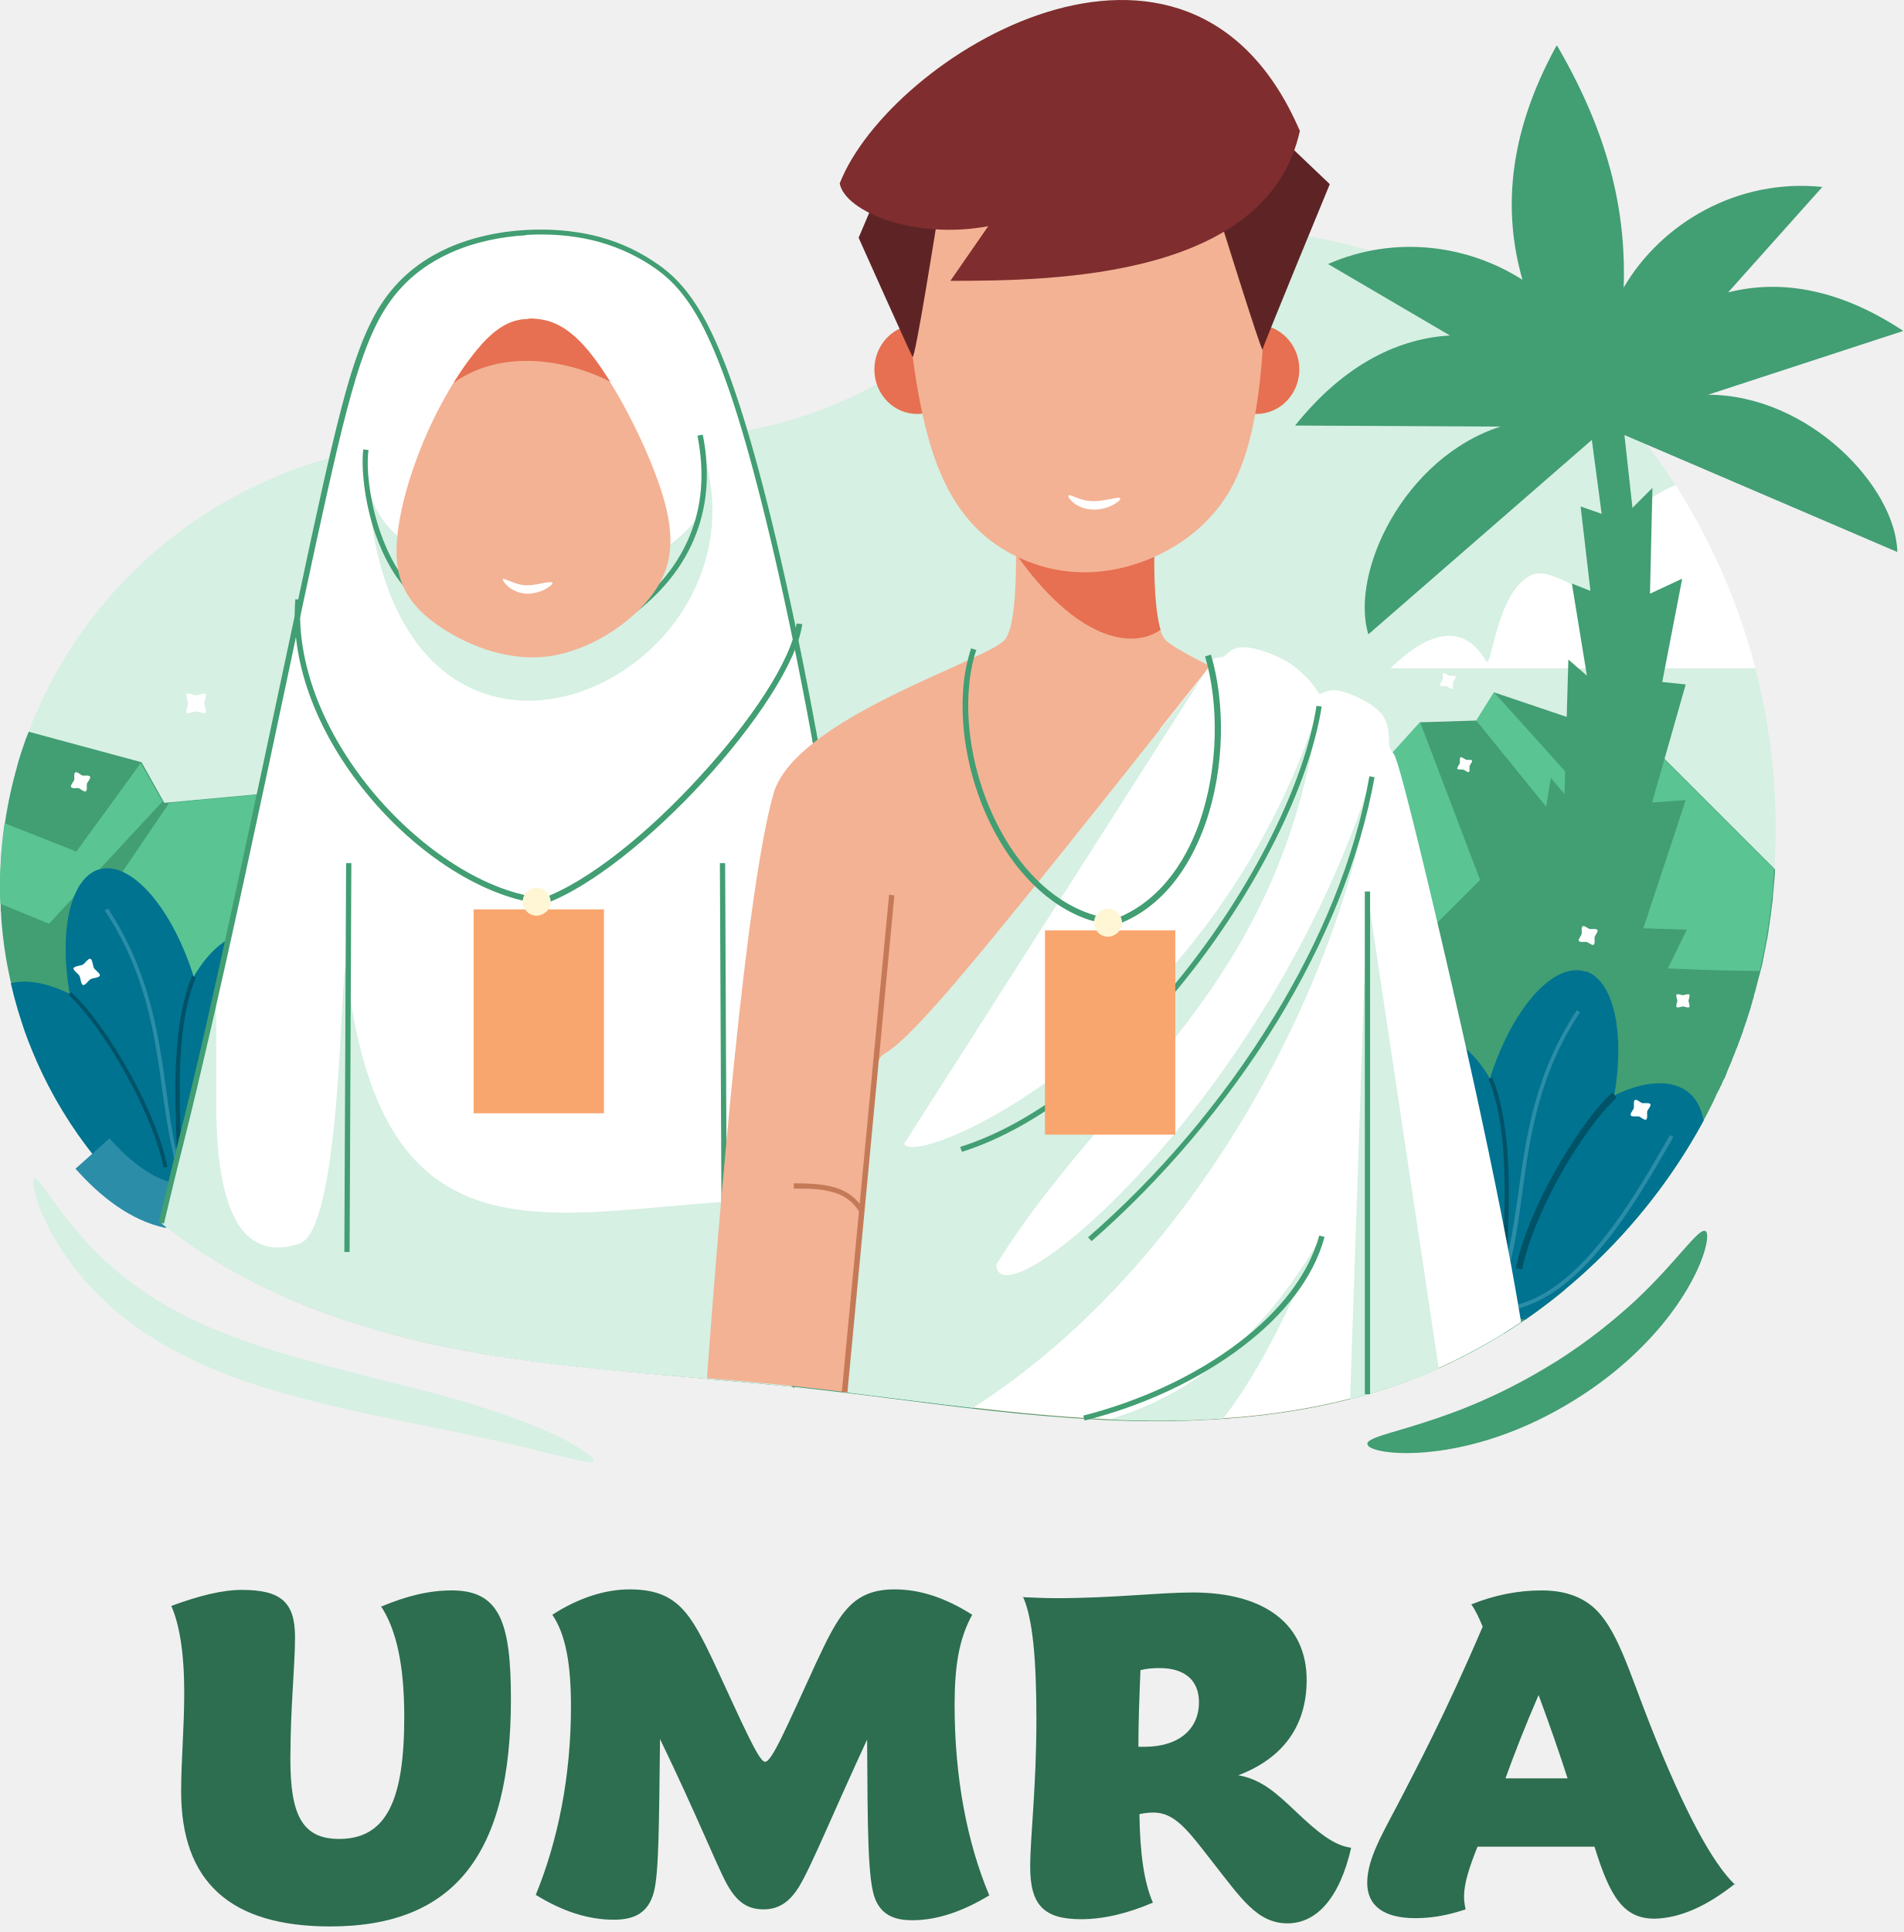
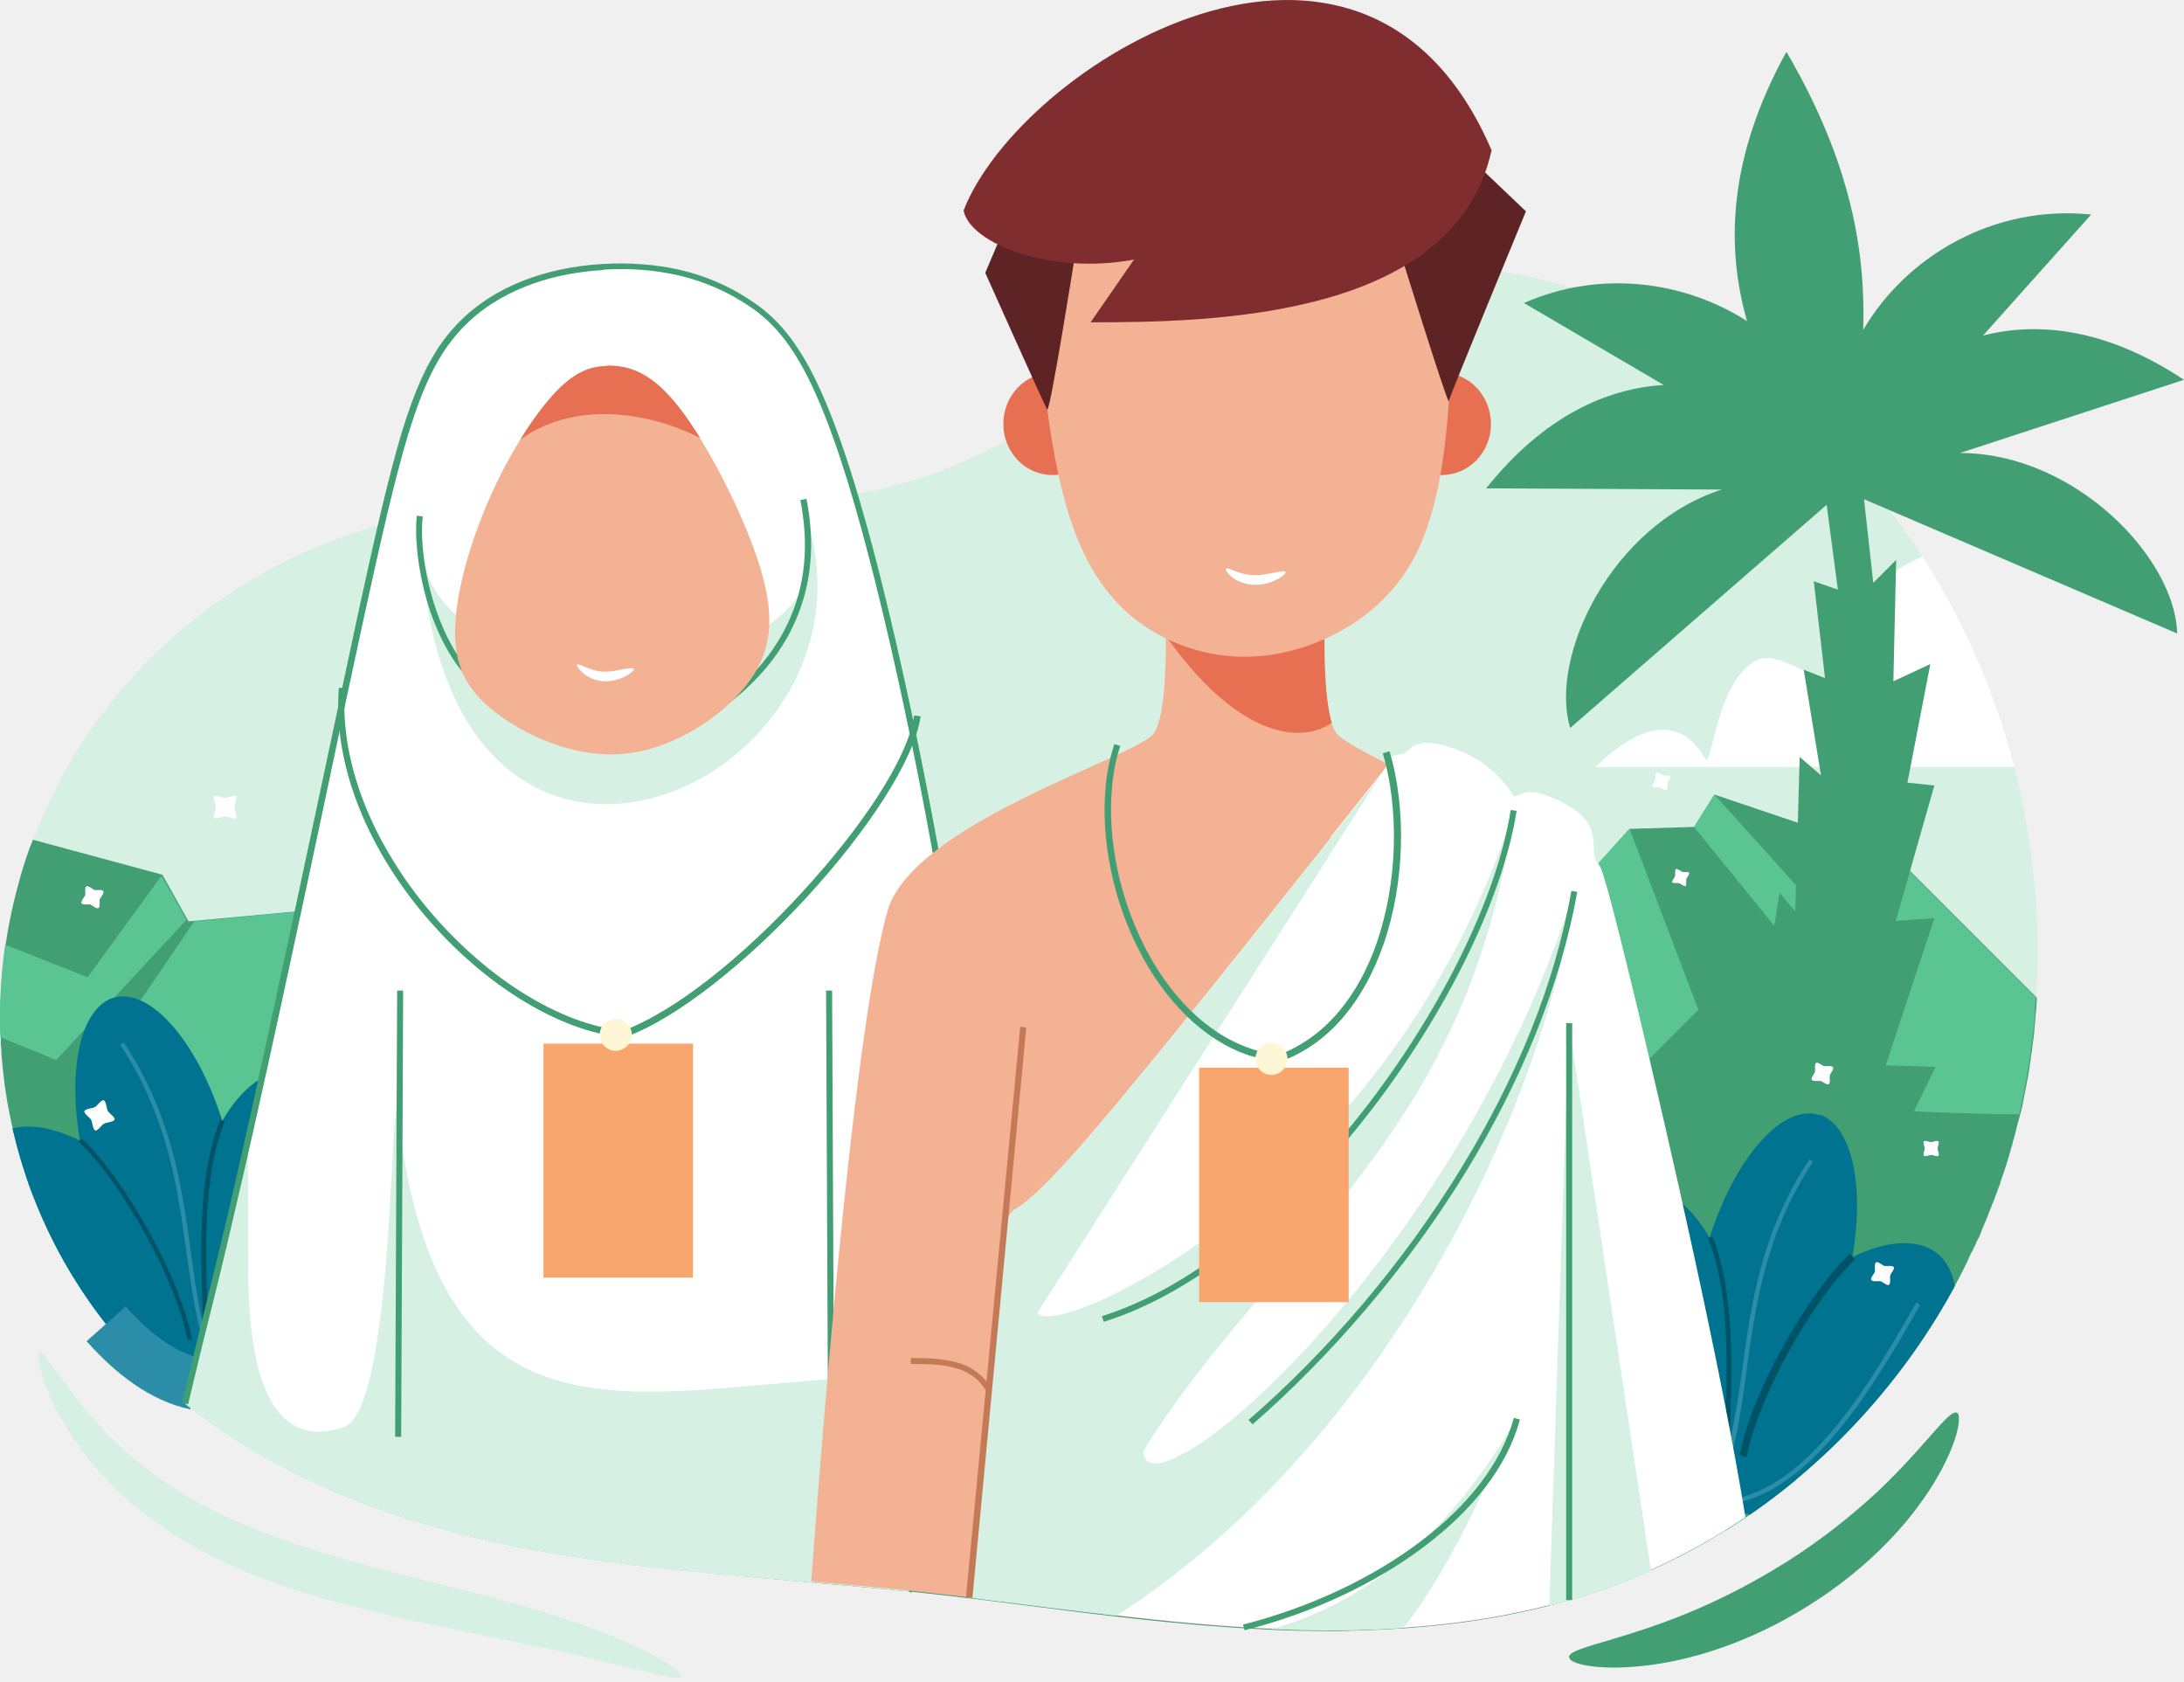
- <svg xmlns="http://www.w3.org/2000/svg" width="200" height="203" viewBox="0 0 200 203" fill="none">
+ <svg xmlns="http://www.w3.org/2000/svg" width="200" height="154" viewBox="0 0 200 154" fill="none">
  <path d="M121.663 25.128C114.779 26.748 108.558 30.429 102.558 34.184C96.557 37.939 90.52 41.841 83.747 43.939C76.495 46.221 68.764 46.332 61.181 46.221C53.597 46.111 45.904 45.78 38.467 47.215C30.406 48.761 22.785 52.406 16.527 57.744C10.269 63.045 5.447 70.039 2.686 77.77C-0.075 85.5 -0.701 93.967 0.882 102.029C2.465 110.091 6.293 117.674 11.852 123.711C20.503 133.135 32.872 138.4 45.388 141.16C57.904 143.885 70.752 144.363 83.489 145.688C94.275 146.83 104.987 148.597 115.773 149.149C126.596 149.701 137.64 148.928 147.8 145.173C161.789 140.019 173.421 129.123 180.048 115.797C186.637 102.434 188.22 86.752 184.944 72.248C182.477 61.351 177.287 51.044 169.777 42.798C162.267 34.552 152.365 28.404 141.542 25.68C135.063 24.061 128.179 23.619 121.663 25.165V25.128Z" fill="#D6F0E3" />
  <path d="M176.072 50.97C171.875 52.627 168.636 56.566 168.636 61.793C168.636 64.37 163.335 59.327 160.979 60.394C157.187 62.124 156.782 70.444 156.157 69.45C155.42 68.272 152.77 63.744 146.107 70.223H184.465C182.698 63.413 179.864 56.897 176.072 50.97Z" fill="white" />
  <path d="M157.003 72.763L155.163 75.708L149.236 75.892L144.156 81.525L65.304 100.115L49.769 95.513L45.167 97.869L37.4 96.029L27.24 83.439L17.264 84.359L14.871 80.089L3.017 76.886C2.944 77.07 2.87 77.254 2.796 77.438C2.76 77.512 2.723 77.622 2.686 77.696V77.733C2.318 78.764 1.986 79.757 1.729 80.788C1.692 80.936 1.655 81.046 1.618 81.193C1.545 81.414 1.508 81.672 1.434 81.893C0.44 85.832 -0.038 89.881 0.035 93.967C0.035 94.225 0.035 94.482 0.072 94.74C0.072 94.887 0.072 94.998 0.072 95.145C0.072 95.255 0.072 95.403 0.072 95.513C0.072 95.624 0.072 95.771 0.109 95.881C0.109 96.139 0.146 96.397 0.146 96.654C0.293 98.458 0.514 100.225 0.882 101.992C1.25 103.87 1.766 105.747 2.355 107.551C2.391 107.661 2.428 107.809 2.465 107.919C2.502 108.029 2.539 108.177 2.575 108.287C2.612 108.397 2.649 108.545 2.723 108.655C2.796 108.913 2.907 109.134 2.98 109.391C3.091 109.649 3.164 109.87 3.275 110.091C3.312 110.201 3.385 110.312 3.422 110.459C5.41 115.318 8.281 119.809 11.815 123.711C16.417 128.718 22.049 132.546 28.16 135.455C28.602 135.639 29.007 135.859 29.448 136.044C29.706 136.154 29.964 136.264 30.258 136.412C35.118 138.51 40.234 140.056 45.351 141.197C54.481 143.185 63.794 143.958 73.071 144.768L73.476 144.805L74.249 144.879L74.654 144.915L75.39 144.989C78.078 145.21 80.728 145.467 83.415 145.725C86.802 146.093 90.189 146.498 93.576 146.94C100.754 147.86 107.932 148.781 115.184 149.149C115.368 149.149 115.553 149.186 115.737 149.186C117.761 149.296 119.786 149.333 121.847 149.333C122.031 149.333 122.179 149.333 122.363 149.333C122.878 149.333 123.357 149.333 123.872 149.296H123.909C124.572 149.296 125.234 149.259 125.897 149.222H125.97C133.406 148.928 140.806 147.75 147.763 145.173C155.604 142.265 162.746 137.553 168.673 131.626C173.274 126.988 177.14 121.65 180.011 115.797C180.085 115.613 180.195 115.429 180.269 115.245L180.305 115.134C180.379 114.95 180.489 114.766 180.563 114.619L180.637 114.508C180.71 114.324 180.784 114.14 180.894 113.993L180.931 113.883C181.005 113.698 181.078 113.514 181.189 113.33L181.226 113.294C181.299 113.109 181.373 112.925 181.447 112.741C181.447 112.705 181.483 112.668 181.483 112.631C181.557 112.447 181.631 112.263 181.704 112.079L181.778 111.931C181.852 111.747 181.925 111.563 181.999 111.416C181.999 111.379 182.036 111.342 182.036 111.269C182.109 111.085 182.183 110.938 182.256 110.753L182.293 110.643C182.367 110.496 182.404 110.312 182.477 110.164C182.514 110.128 182.514 110.054 182.551 110.017C182.625 109.833 182.661 109.686 182.735 109.502C182.772 109.428 182.772 109.391 182.809 109.318C182.882 109.134 182.919 108.986 182.993 108.802C183.029 108.729 183.029 108.692 183.066 108.618C183.14 108.471 183.177 108.287 183.214 108.14C183.25 108.066 183.25 108.029 183.287 107.956C183.324 107.809 183.398 107.661 183.434 107.514C183.471 107.44 183.471 107.404 183.508 107.33C183.545 107.183 183.618 106.999 183.655 106.851C183.692 106.778 183.692 106.704 183.729 106.631C183.766 106.483 183.839 106.299 183.876 106.152C183.913 106.078 183.913 106.005 183.95 105.931C183.987 105.784 184.023 105.673 184.06 105.526C184.097 105.416 184.134 105.342 184.134 105.232C184.171 105.121 184.207 105.011 184.244 104.9C184.281 104.79 184.318 104.679 184.318 104.569C184.355 104.459 184.392 104.311 184.428 104.201C184.465 104.127 184.465 104.017 184.502 103.943C184.539 103.796 184.576 103.649 184.612 103.501C184.649 103.391 184.649 103.317 184.686 103.207C184.723 103.097 184.723 102.986 184.76 102.912C184.796 102.765 184.833 102.655 184.87 102.508C184.907 102.434 184.907 102.323 184.944 102.25C184.981 102.103 185.017 101.955 185.054 101.808C185.091 101.734 185.091 101.624 185.128 101.55C185.165 101.44 185.165 101.33 185.201 101.219C185.238 101.072 185.275 100.961 185.275 100.814C185.312 100.704 185.312 100.593 185.349 100.483C185.349 100.409 185.385 100.336 185.385 100.262C185.422 100.078 185.459 99.894 185.496 99.71C185.496 99.636 185.533 99.599 185.533 99.526C185.57 99.342 185.606 99.121 185.643 98.937C185.643 98.9 185.643 98.826 185.68 98.79C185.754 98.421 185.79 98.053 185.864 97.685V97.575C185.901 97.354 185.938 97.133 185.974 96.912V96.802C186.011 96.581 186.048 96.36 186.085 96.139V96.065C186.122 95.697 186.195 95.292 186.232 94.924C186.269 94.666 186.306 94.409 186.306 94.188V94.114C186.343 93.893 186.343 93.636 186.379 93.415V93.341C186.453 92.679 186.49 92.053 186.527 91.39V91.353L173.495 78.322L157.04 72.763H157.003Z" fill="#429E73" />
  <path d="M27.203 83.476L17.779 84.359L7.398 99.673L9.091 102.139L26.614 102.912L34.566 92.568L27.203 83.476ZM186.453 91.39V91.353L173.422 78.322L172.501 101.624C172.501 101.624 179.275 101.992 184.907 102.029C185.57 99.194 186.011 96.286 186.306 93.378V93.341C186.306 93.157 186.343 92.936 186.343 92.752V92.605C186.343 92.421 186.379 92.237 186.379 92.053V91.869C186.379 91.685 186.416 91.537 186.416 91.353L186.453 91.39ZM14.797 80.162L8.024 89.476L0.477 86.494C0.072 89.292 -0.075 92.126 0.035 94.961L5.152 97.059L17.08 84.212L14.797 80.199V80.162ZM149.199 75.892L144.119 81.525L139.628 82.592L143.677 93.636L150.819 97.17L155.531 92.458L149.236 75.892H149.199ZM156.966 72.763L155.126 75.708L167.642 91.132C167.642 91.132 169.998 88.004 169.483 86.936C168.967 85.905 156.966 72.726 156.966 72.726V72.763Z" fill="#5AC493" />
  <path d="M10.269 91.39C7.398 92.421 6.183 97.759 7.324 104.422C4.968 103.281 2.796 102.876 1.14 103.317C2.87 110.901 6.588 118.042 11.852 123.748C13.251 125.258 14.761 126.693 16.307 127.982C17.374 127.908 18.294 127.577 18.994 126.951C19.325 126.656 19.62 126.288 19.877 125.883C20.798 127.025 21.865 127.724 23.043 127.871C25.068 128.129 27.166 126.804 28.97 124.19C30.737 121.576 32.025 117.895 32.504 113.919C33.535 105.673 30.995 98.569 26.798 98.053C24.552 97.796 22.197 99.452 20.356 102.618C18.11 95.513 13.987 90.691 10.711 91.28C10.564 91.317 10.417 91.353 10.269 91.39Z" fill="#007391" />
  <path d="M11.337 95.44C15.754 102.139 16.675 108.729 17.485 114.692C18.037 118.742 18.552 122.497 20.135 125.773L19.767 125.957C18.184 122.607 17.669 118.815 17.08 114.729C16.27 108.802 15.386 102.287 11.006 95.66L11.374 95.44H11.337Z" fill="#2B8DA7" />
  <path d="M7.472 104.238C9.275 105.894 11.668 109.171 13.693 112.852C15.46 116.054 16.969 119.588 17.595 122.607L17.19 122.681C16.564 119.699 15.092 116.202 13.325 113.036C11.337 109.391 8.981 106.152 7.214 104.532L7.508 104.201L7.472 104.238Z" fill="#005267" />
  <path d="M20.577 102.692C19.546 105.232 19.104 108.25 18.957 111.379C18.81 114.508 18.92 117.785 19.031 120.803H18.589C18.479 117.785 18.331 114.508 18.515 111.342C18.663 108.177 19.141 105.121 20.172 102.544L20.577 102.692Z" fill="#005267" />
  <path d="M9.717 121.208C12.147 123.932 14.908 126.067 17.926 126.693" stroke="#2B8DA7" stroke-width="4.785" />
  <path d="M26.614 102.912C26.982 111.085 27.129 118.631 23.779 126.067" stroke="#2B8DA7" stroke-width="4.785" />
  <path d="M55.254 24.465C50.321 24.76 44.983 26.416 41.449 30.613C37.952 34.846 36.259 41.657 32.983 56.897C29.669 72.137 24.773 95.808 21.239 110.901C19.399 118.889 17.926 124.448 16.969 128.534C25.068 135.05 35.191 138.952 45.388 141.197C57.794 143.921 70.568 144.363 83.231 145.688C87.649 140.682 90.594 132.399 90.373 117.785C90.079 98.495 84.373 68.162 79.918 51.081C75.464 33.963 72.298 30.098 68.47 27.631C64.641 25.165 60.187 24.171 55.254 24.465Z" fill="white" />
  <path d="M100.938 38.822C100.938 40.074 100.459 41.252 99.613 42.135C98.766 43.019 97.588 43.497 96.41 43.497C95.195 43.497 94.054 43.019 93.207 42.135C92.361 41.252 91.882 40.074 91.882 38.822C91.882 36.209 93.907 34.11 96.41 34.11C98.913 34.11 100.938 36.209 100.938 38.822Z" fill="#E67051" />
  <path d="M136.536 38.822C136.536 40.074 136.057 41.252 135.21 42.135C134.364 43.019 133.186 43.497 132.008 43.497C130.793 43.497 129.652 43.019 128.805 42.135C127.958 41.252 127.48 40.074 127.48 38.822C127.48 36.209 129.504 34.11 132.008 34.11C134.511 34.11 136.536 36.209 136.536 38.822Z" fill="#E67051" />
  <path d="M36.369 101.44C35.743 101.44 35.928 129.16 31.473 130.669C22.418 133.688 22.712 119.184 22.712 114.067V104.459C22.197 106.741 21.718 108.876 21.239 110.901C19.399 118.889 17.926 124.448 16.969 128.534C25.068 135.05 35.191 138.952 45.388 141.197C57.794 143.921 70.568 144.363 83.231 145.688C86.692 141.749 89.232 135.823 90.079 126.399C64.678 123.417 40.529 139.835 36.369 101.477V101.44Z" fill="#D6F0E3" />
-   <path d="M55.254 24.723C52.64 24.87 49.879 25.422 47.339 26.564C45.204 27.521 43.253 28.883 41.67 30.797C39.94 32.859 38.652 35.62 37.4 39.706C36.148 43.829 34.897 49.35 33.24 56.934C32.283 61.351 31.215 66.321 30.111 71.622C27.277 84.985 24.037 100.152 21.497 110.938C20.43 115.576 19.472 119.404 18.663 122.607C18.11 124.889 17.632 126.84 17.227 128.571L16.675 128.46C17.08 126.767 17.558 124.816 18.11 122.497C18.883 119.331 19.84 115.502 20.945 110.827C23.448 100.041 26.688 84.874 29.522 71.512C30.663 66.174 31.731 61.094 32.651 56.823C34.308 49.203 35.559 43.681 36.811 39.522C38.099 35.362 39.388 32.564 41.192 30.429C42.848 28.441 44.873 27.042 47.082 26.048C49.658 24.907 52.493 24.318 55.18 24.171C57.684 24.024 60.076 24.208 62.322 24.723C64.531 25.238 66.629 26.122 68.543 27.374C70.494 28.625 72.261 30.245 74.139 33.705C75.979 37.129 77.894 42.393 80.139 50.97C82.606 60.431 85.44 73.904 87.575 87.341C89.269 98.237 90.52 109.097 90.631 117.748C90.741 125.073 90.042 130.816 88.79 135.381C87.538 139.946 85.661 143.296 83.415 145.836L83.01 145.468C85.182 143.001 87.023 139.725 88.238 135.234C89.489 130.743 90.152 125.037 90.042 117.748C89.931 109.134 88.716 98.274 86.986 87.415C84.888 74.015 82.053 60.541 79.587 51.081C77.378 42.54 75.464 37.313 73.66 33.926C71.856 30.576 70.126 28.993 68.285 27.815C66.408 26.601 64.383 25.754 62.248 25.238C60.04 24.723 57.72 24.539 55.254 24.686V24.723Z" fill="#429E73" />
+   <path d="M55.254 24.723C52.64 24.87 49.879 25.422 47.339 26.564C45.204 27.521 43.253 28.883 41.67 30.797C39.94 32.859 38.652 35.62 37.4 39.706C36.148 43.829 34.897 49.35 33.24 56.934C32.283 61.351 31.215 66.321 30.111 71.622C27.277 84.985 24.037 100.152 21.497 110.938C20.43 115.576 19.472 119.404 18.663 122.607C18.11 124.889 17.632 126.84 17.227 128.571L16.675 128.46C17.08 126.767 17.558 124.816 18.11 122.497C18.883 119.331 19.84 115.502 20.945 110.827C23.448 100.041 26.688 84.874 29.522 71.512C30.663 66.174 31.731 61.094 32.651 56.823C34.308 49.203 35.559 43.681 36.811 39.522C38.099 35.362 39.388 32.564 41.192 30.429C42.848 28.441 44.873 27.042 47.082 26.048C49.658 24.907 52.493 24.318 55.18 24.171C57.684 24.024 60.076 24.208 62.322 24.723C64.531 25.238 66.629 26.122 68.543 27.374C70.494 28.625 72.261 30.245 74.139 33.705C75.979 37.129 77.894 42.393 80.139 50.97C82.606 60.431 85.44 73.904 87.575 87.341C89.269 98.237 90.52 109.097 90.631 117.748C90.741 125.073 90.042 130.816 88.79 135.381C87.538 139.946 85.661 143.296 83.415 145.836L83.01 145.467C85.182 143.001 87.023 139.725 88.238 135.234C89.489 130.743 90.152 125.037 90.042 117.748C89.931 109.134 88.716 98.274 86.986 87.415C84.888 74.015 82.053 60.541 79.587 51.081C77.378 42.54 75.464 37.313 73.66 33.926C71.856 30.576 70.126 28.993 68.285 27.815C66.408 26.601 64.383 25.754 62.248 25.238C60.04 24.723 57.72 24.539 55.254 24.686V24.723Z" fill="#429E73" />
  <path d="M76.2 90.691L76.384 131.552H75.832L75.648 90.691H76.2Z" fill="#429E73" />
  <path d="M163.556 4.808C158.255 14.453 158.034 22.588 159.985 29.398C154.279 25.754 146.622 24.649 139.554 27.742L152.365 35.251C147.174 35.546 141.395 38.086 136.094 44.712L157.666 44.823C147.542 48.099 141.836 60.136 143.788 66.652L167.274 46.221L168.305 53.989L166.096 53.216L167.127 62.088L165.175 61.315L166.758 70.996L164.807 69.303L164.402 83.439L162.967 81.745L161.016 93.783L159.985 91.942L158.66 105.268L157.077 103.06L154.463 113.404L153.027 118.631L158.034 140.13C160.279 138.731 162.415 137.185 164.439 135.528L164.182 133.798L172.796 111.821L170.44 111.674L177.25 97.685L172.685 97.538L177.139 84.065L173.605 84.322L177.139 71.916L174.673 71.659L176.771 60.799L173.385 62.382L173.642 51.265L171.544 53.363L170.697 45.706L199.374 58.001C199.227 51.191 190.134 41.51 179.495 41.473L200 34.773C192.895 30.061 186.637 29.435 181.594 30.724L191.496 19.643C182.551 18.723 174.563 23.471 170.624 30.208C170.845 23.103 169.556 14.968 163.629 4.808H163.556Z" fill="#429E73" />
  <path d="M110.951 50.381L106.497 50.897C106.497 50.897 107.527 65.033 105.576 67.241C103.625 69.45 83.82 75.377 81.317 83.255C78.372 93.452 75.648 126.472 74.286 144.805C77.341 145.063 80.397 145.32 83.452 145.652C94.238 146.793 104.951 148.56 115.737 149.112C126.559 149.664 137.603 148.891 147.763 145.136C149.751 144.4 151.665 143.553 153.543 142.596C152.144 123.895 149.53 93.01 146.696 83.218C145.039 77.438 124.387 69.413 122.436 67.204C120.485 64.996 121.516 50.86 121.516 50.86L117.062 50.344L113.97 53.326L110.877 50.344L110.951 50.381Z" fill="#F3B294" />
  <path d="M121.295 52.369C119.97 52.369 117.982 52.958 114.927 53.731C111.908 54.504 108.301 55.02 106.791 57.523C106.791 57.781 106.791 58.001 106.791 58.259C112.939 66.984 118.755 68.382 121.958 66.174C121.001 63.045 121.295 55.572 121.479 52.406C121.406 52.406 121.369 52.406 121.295 52.406V52.369Z" fill="#E67051" />
  <path d="M100.386 12.317C102.374 11.287 105.797 9.74 109.773 8.931C113.749 8.121 118.314 8.084 121.59 8.857C124.866 9.63 126.891 11.213 128.547 13.164C130.241 15.152 131.566 17.508 132.302 21.116C133.002 24.723 133.075 29.619 132.781 35.104C132.486 40.589 131.824 46.737 129.468 51.117C127.112 55.498 123.026 58.149 119.013 59.364C115 60.578 111.025 60.357 107.307 58.701C103.589 57.044 100.091 53.989 97.956 47.363C95.821 40.736 95.011 30.613 95.122 24.502C95.232 18.391 96.263 16.293 97.036 15.005C97.809 13.716 98.361 13.274 100.349 12.244L100.386 12.317Z" fill="#F3B294" />
  <path d="M98.398 23.655C98.398 23.655 96.153 37.828 95.895 37.497C95.674 37.166 90.226 24.981 90.226 24.981L92.582 19.422C92.582 19.422 95.49 21.3 96.042 21.889C96.594 22.441 98.398 23.692 98.398 23.692V23.655Z" fill="#5E2425" />
  <path d="M127.885 21.999C127.885 21.999 132.597 37.166 132.67 36.724C132.744 36.282 139.738 19.349 139.738 19.349L134.364 14.232L127.885 21.999Z" fill="#5E2425" />
  <path d="M136.609 13.679C133.259 29.214 110.804 29.509 99.871 29.509L103.846 23.766C96.189 25.202 88.827 22.294 88.238 19.275C93.465 5.875 124.866 -13.451 136.572 13.716L136.609 13.679Z" fill="#7F2D2E" />
  <path d="M166.685 102.066C169.556 103.097 170.771 108.434 169.63 115.097C172.943 113.478 175.814 113.404 177.508 114.84C178.317 115.539 178.796 116.533 179.017 117.748C174.526 126.031 168.047 133.283 160.279 138.657C159.359 138.547 158.549 138.215 157.923 137.663C157.592 137.369 157.298 137.001 157.04 136.596C156.12 137.737 155.052 138.436 153.874 138.584C151.849 138.841 149.751 137.516 147.947 134.902C146.18 132.289 144.892 128.607 144.413 124.632C143.383 116.386 145.923 109.281 150.119 108.766C152.365 108.508 154.721 110.164 156.561 113.33C158.807 106.226 162.93 101.403 166.206 101.992C166.353 102.029 166.501 102.066 166.648 102.103L166.685 102.066Z" fill="#007391" />
  <path d="M166.022 106.373C161.642 112.999 160.758 119.552 159.948 125.442C159.396 129.528 158.881 133.319 157.261 136.669L156.893 136.485C158.439 133.209 158.954 129.454 159.543 125.405C160.353 119.441 161.273 112.852 165.691 106.152L166.059 106.373H166.022Z" fill="#2B8DA7" />
  <path d="M169.887 115.318C168.12 116.938 165.764 120.177 163.777 123.785C162.046 126.951 160.537 130.448 159.948 133.393L159.286 133.246C159.911 130.227 161.421 126.656 163.188 123.454C165.212 119.773 167.605 116.459 169.409 114.803L169.851 115.281L169.887 115.318Z" fill="#005267" />
  <path d="M156.819 113.22C157.85 115.797 158.292 118.852 158.476 122.018C158.623 125.184 158.512 128.46 158.402 131.479H157.96C158.071 128.46 158.218 125.184 158.034 122.055C157.887 118.926 157.445 115.907 156.414 113.367L156.819 113.22Z" fill="#005267" />
  <path d="M175.851 119.441C175.593 119.92 175.483 120.104 175.373 120.288C171.875 126.362 166.28 136.08 159.101 137.59L159.028 137.185C165.985 135.712 171.544 126.104 175.004 120.104L175.483 119.257L175.851 119.478V119.441Z" fill="#2B8DA7" />
  <path d="M150.34 113.625C149.972 121.797 149.825 129.344 153.175 136.78" stroke="#2B8DA7" stroke-width="4.785" />
  <path d="M121.884 76.702C116.657 83.291 106.239 96.433 100.459 103.207C94.68 109.98 93.465 110.385 92.839 110.827C92.213 111.269 92.103 111.821 91.551 117.417C90.999 123.049 89.931 133.761 89.195 141.529C89.048 143.222 88.9 144.805 88.753 146.241C97.772 147.308 106.754 148.633 115.81 149.075C126.633 149.627 137.677 148.854 147.837 145.099C152.07 143.516 156.12 141.418 159.838 138.915C157.555 124.889 152.77 104.127 150.082 92.863C146.953 79.831 146.622 79.426 146.401 79.132C146.144 78.837 145.996 78.653 145.96 77.954C145.923 77.254 145.996 76.076 145.223 75.082C144.45 74.088 142.83 73.278 141.726 72.874C140.622 72.469 140.07 72.469 139.628 72.579C139.186 72.689 138.855 72.874 138.744 72.91C138.597 72.947 138.634 72.8 138.155 72.211C137.714 71.585 136.756 70.518 135.542 69.708C134.29 68.898 132.744 68.346 131.676 68.125C130.609 67.904 130.02 68.014 129.578 68.235C129.136 68.456 128.842 68.824 128.621 68.972C128.4 69.119 128.216 69.045 127.995 69.082C127.737 69.119 127.406 69.303 127.259 69.45C127.112 69.634 127.112 69.818 127.112 69.929C127.112 70.039 127.112 70.039 121.884 76.592V76.702Z" fill="white" />
  <path d="M143.677 93.673L141.873 147.014C143.861 146.498 145.849 145.909 147.8 145.173C148.941 144.768 150.082 144.29 151.187 143.811L143.677 93.709V93.673ZM88.716 146.277C93.207 146.83 97.735 147.419 102.226 147.934C126.78 132.215 141.505 101.256 144.156 81.561C133.222 115.944 104.951 139.467 104.693 132.878C116.399 113.919 134.548 104.311 138.634 74.162C127.406 109.244 96.189 122.938 95.011 120.177L126.486 70.886C125.86 71.696 124.535 73.352 121.884 76.665C116.657 83.255 106.239 96.397 100.459 103.17C94.68 109.944 93.465 110.349 92.839 110.79C92.213 111.232 92.103 111.784 91.551 117.38C90.999 123.012 89.931 133.724 89.195 141.492C89.048 143.185 88.9 144.768 88.753 146.204L88.716 146.277ZM116.51 149.149C120.522 149.333 124.572 149.333 128.547 149.038C132.854 143.443 135.799 136.633 138.855 129.896C131.971 141.786 124.093 146.977 116.473 149.149H116.51ZM127.443 69.376C127.369 69.413 127.296 69.487 127.259 69.524C127.148 69.671 127.112 69.818 127.112 69.892L127.443 69.34V69.376Z" fill="#D6F0E3" />
  <path d="M138.892 74.199C137.603 82.482 132.044 93.636 124.424 103.097C117.761 111.379 109.479 118.374 101.085 121.024L100.901 120.509C109.184 117.895 117.356 110.974 123.983 102.765C131.566 93.378 137.088 82.334 138.339 74.162L138.892 74.236V74.199Z" fill="#429E73" />
  <path d="M109.81 97.759H123.504V119.22H109.81V97.759Z" fill="#F9A56E" />
  <path d="M102.595 68.272C102.19 69.487 101.932 70.812 101.822 72.211C101.417 76.849 102.521 82.114 104.767 86.568C107.012 91.022 110.399 94.63 114.595 96.029C115.442 96.323 116.326 96.507 117.246 96.581L117.209 97.207C116.252 97.133 115.332 96.912 114.448 96.654C110.104 95.219 106.57 91.464 104.251 86.899C101.932 82.334 100.828 76.96 101.233 72.211C101.343 70.775 101.638 69.413 102.042 68.125L102.631 68.309L102.595 68.272Z" fill="#429E73" />
  <path d="M127.259 68.824C128.768 73.904 128.695 80.751 126.67 86.531C124.976 91.353 121.958 95.476 117.32 97.17L117.099 96.581C121.516 94.924 124.461 90.985 126.081 86.31C128.032 80.641 128.106 73.978 126.633 68.972L127.222 68.787L127.259 68.824Z" fill="#429E73" />
  <path d="M117.909 96.949C117.909 97.354 117.761 97.722 117.467 97.98C117.209 98.237 116.804 98.421 116.436 98.421C115.626 98.421 114.964 97.759 114.964 96.949C114.964 96.139 115.626 95.476 116.436 95.476C116.841 95.476 117.209 95.624 117.467 95.918C117.725 96.176 117.909 96.581 117.909 96.949Z" fill="#FFF6D5" />
  <path d="M143.972 93.673V146.498H143.42V93.673H143.972Z" fill="#429E73" />
  <path d="M144.45 81.598C142.904 90.323 139.223 99.084 134.327 107.146C128.879 116.054 121.921 124.116 114.706 130.411L114.338 130.006C121.516 123.785 128.437 115.76 133.848 106.888C138.744 98.9 142.389 90.212 143.898 81.561L144.45 81.672V81.598Z" fill="#429E73" />
  <path d="M113.822 148.744C119.639 147.271 125.602 144.584 130.241 141.013C134.364 137.884 137.456 134.056 138.634 129.822L139.186 129.97C138.008 134.35 134.805 138.252 130.609 141.455C125.897 145.063 119.896 147.787 113.97 149.259L113.822 148.707V148.744Z" fill="#429E73" />
  <path d="M88.459 146.241L93.428 94.004L93.981 94.078L89.048 146.314L88.459 146.241Z" fill="#C57A57" />
  <path d="M90.263 127.282C89.526 126.104 88.532 125.515 87.354 125.221C86.176 124.889 84.814 124.889 83.415 124.889V124.337C84.851 124.337 86.213 124.374 87.502 124.705C88.79 125.037 89.894 125.736 90.741 127.025L90.263 127.319V127.282Z" fill="#C57A57" />
  <path d="M59.193 60.026C62.58 61.315 65.414 62.529 68.58 58.775C69.537 57.67 72.298 56.198 73.292 54.21C74.654 51.449 74.139 48.283 74.175 48.467C80.691 72.91 38.873 90.543 38.468 47.252C37.768 59.364 49.511 60.026 59.193 60.026Z" fill="#D6F0E3" />
  <path d="M38.725 47.289C38.468 49.056 38.799 52.516 39.94 55.866C40.787 58.296 42.038 60.689 43.879 62.345L43.511 62.75C41.597 61.02 40.308 58.554 39.425 56.05C38.247 52.59 37.952 49.056 38.173 47.215L38.725 47.289Z" fill="#429E73" />
  <path d="M73.844 45.633C74.691 49.866 74.249 53.474 72.961 56.566C71.488 60.137 68.874 62.934 65.746 65.143L65.414 64.701C68.47 62.566 71.01 59.842 72.445 56.382C73.697 53.4 74.102 49.903 73.292 45.78L73.844 45.669V45.633Z" fill="#429E73" />
  <path d="M56.174 33.521C54.444 33.411 52.935 33.779 50.984 35.767C49.07 37.755 46.714 41.362 44.873 45.522C43.032 49.682 41.67 54.431 41.67 57.928C41.67 61.388 43.032 63.56 45.904 65.622C48.775 67.646 53.119 69.524 57.536 68.972C61.954 68.419 66.445 65.438 68.691 62.272C70.936 59.106 70.899 55.756 69.353 51.154C67.807 46.553 64.788 40.7 62.285 37.497C59.819 34.294 57.868 33.669 56.174 33.558V33.521Z" fill="#F3B294" />
  <path d="M49.769 95.55H63.463V116.975H49.769V95.55Z" fill="#F9A56E" />
  <path d="M31.584 62.971C31.068 69.965 34.234 77.144 38.909 82.887C44.137 89.292 51.205 93.857 57.205 94.372L57.168 94.998C51.02 94.446 43.769 89.807 38.468 83.291C33.719 77.475 30.479 70.15 31.031 62.971L31.657 63.008L31.584 62.971Z" fill="#429E73" />
  <path d="M84.299 65.622C83.71 69.671 79.329 76.224 73.844 82.187C68.543 87.93 62.212 93.12 57.279 94.961L57.058 94.372C61.917 92.568 68.175 87.451 73.402 81.745C78.814 75.892 83.158 69.45 83.71 65.511L84.336 65.585L84.299 65.622Z" fill="#429E73" />
  <path d="M57.868 94.74C57.868 95.145 57.721 95.513 57.426 95.771C57.168 96.029 56.763 96.213 56.395 96.213C55.585 96.213 54.923 95.55 54.923 94.74C54.923 93.93 55.585 93.268 56.395 93.268C56.8 93.268 57.168 93.415 57.426 93.709C57.684 93.967 57.868 94.372 57.868 94.74Z" fill="#FFF6D5" />
  <path d="M36.921 90.691L36.737 131.552H36.185L36.369 90.691H36.921Z" fill="#429E73" />
  <path d="M55.548 33.521C54.076 33.558 52.714 34.037 51.021 35.767C49.99 36.834 48.812 38.38 47.671 40.221C52.898 36.503 59.855 37.902 64.126 40.111C63.5 39.117 62.874 38.196 62.285 37.423C59.819 34.221 57.868 33.595 56.174 33.484C55.953 33.484 55.733 33.448 55.548 33.484V33.521Z" fill="#E67051" />
  <path d="M52.824 60.873C52.898 60.762 53.193 60.91 53.671 61.094C54.113 61.278 54.702 61.499 55.364 61.499C55.401 61.499 55.438 61.499 55.475 61.499C56.064 61.499 56.763 61.315 57.205 61.241C57.684 61.167 57.978 61.13 58.052 61.241C58.089 61.351 57.868 61.572 57.426 61.83C57.021 62.088 56.322 62.345 55.512 62.382C55.475 62.382 55.401 62.382 55.364 62.382C54.481 62.345 53.782 61.977 53.377 61.609C52.972 61.241 52.788 60.946 52.861 60.873H52.824Z" fill="white" />
  <path d="M112.276 52.075C112.35 51.964 112.681 52.111 113.123 52.295C113.602 52.48 114.227 52.664 114.927 52.664H114.964C115.663 52.664 116.362 52.48 116.841 52.406C117.356 52.295 117.688 52.259 117.724 52.369C117.761 52.48 117.54 52.737 117.062 52.995C116.583 53.253 115.847 53.547 115 53.547H114.964C114.043 53.547 113.307 53.216 112.828 52.848C112.387 52.48 112.203 52.148 112.276 52.075Z" fill="white" />
  <path d="M21.608 74.898C21.46 75.046 20.871 74.751 20.613 74.751C20.393 74.751 19.804 75.046 19.62 74.898C19.472 74.751 19.767 74.162 19.767 73.904C19.767 73.683 19.472 73.094 19.62 72.91C19.767 72.763 20.393 73.058 20.613 73.058C20.834 73.058 21.423 72.763 21.608 72.91C21.755 73.058 21.46 73.683 21.46 73.904C21.46 74.125 21.755 74.714 21.608 74.898Z" fill="white" />
  <path d="M10.49 102.508C10.416 102.728 9.754 102.765 9.533 102.876C9.312 102.986 8.944 103.575 8.723 103.501C8.502 103.428 8.465 102.765 8.355 102.544C8.245 102.323 7.656 101.955 7.729 101.734C7.803 101.514 8.465 101.477 8.686 101.366C8.907 101.256 9.275 100.667 9.496 100.741C9.717 100.814 9.754 101.477 9.864 101.698C9.975 101.919 10.564 102.287 10.49 102.508Z" fill="white" />
  <path d="M167.458 99.268C167.311 99.379 166.906 99.01 166.722 98.974C166.538 98.937 166.022 99.047 165.912 98.863C165.801 98.716 166.17 98.311 166.206 98.127C166.243 97.943 166.133 97.427 166.317 97.317C166.464 97.207 166.869 97.575 167.053 97.612C167.237 97.648 167.752 97.538 167.863 97.722C167.973 97.869 167.605 98.274 167.568 98.458C167.532 98.642 167.642 99.158 167.458 99.268Z" fill="white" />
  <path d="M152.623 72.358C152.475 72.432 152.144 72.137 151.997 72.101C151.85 72.064 151.408 72.137 151.334 72.027C151.261 71.88 151.555 71.548 151.592 71.401C151.629 71.254 151.555 70.812 151.665 70.739C151.813 70.665 152.144 70.959 152.291 70.996C152.439 71.033 152.88 70.959 152.954 71.07C153.028 71.217 152.733 71.548 152.696 71.696C152.659 71.843 152.733 72.285 152.623 72.358Z" fill="white" />
  <path d="M154.353 81.12C154.242 81.193 153.911 80.899 153.764 80.862C153.617 80.825 153.212 80.899 153.138 80.788C153.064 80.678 153.359 80.347 153.396 80.199C153.432 80.052 153.359 79.647 153.469 79.573C153.58 79.5 153.911 79.757 154.058 79.831C154.206 79.868 154.61 79.794 154.684 79.905C154.758 80.015 154.463 80.347 154.426 80.494C154.39 80.641 154.463 81.046 154.353 81.12Z" fill="white" />
  <path d="M172.98 117.637C172.796 117.748 172.391 117.343 172.207 117.306C172.023 117.269 171.471 117.38 171.36 117.196C171.25 117.012 171.655 116.607 171.691 116.423C171.728 116.239 171.618 115.686 171.802 115.576C171.986 115.465 172.391 115.87 172.575 115.907C172.759 115.944 173.311 115.834 173.422 116.018C173.532 116.202 173.127 116.607 173.09 116.791C173.053 116.975 173.164 117.527 172.98 117.637Z" fill="white" />
  <path d="M177.508 105.821C177.397 105.931 176.992 105.747 176.845 105.747C176.698 105.747 176.293 105.931 176.183 105.821C176.072 105.71 176.256 105.305 176.256 105.158C176.256 105.011 176.072 104.606 176.183 104.495C176.293 104.385 176.698 104.569 176.845 104.569C176.992 104.569 177.397 104.385 177.508 104.495C177.618 104.606 177.434 105.011 177.434 105.158C177.434 105.305 177.618 105.71 177.508 105.821Z" fill="white" />
  <path d="M9.018 83.144C8.87 83.255 8.429 82.887 8.281 82.813C8.097 82.776 7.582 82.887 7.472 82.703C7.361 82.555 7.729 82.114 7.803 81.966C7.84 81.782 7.729 81.267 7.913 81.156C8.061 81.046 8.502 81.414 8.65 81.488C8.834 81.525 9.349 81.414 9.459 81.598C9.57 81.745 9.202 82.187 9.128 82.334C9.091 82.518 9.202 83.034 9.018 83.144Z" fill="white" />
-   <path d="M3.57 123.785C4.048 123.564 5.631 126.73 9.275 130.706C10.858 132.399 12.809 134.166 15.276 135.823C19.252 138.51 23.964 140.461 29.743 142.228C29.854 142.265 29.927 142.302 30.038 142.302C35.854 144.032 41.523 145.283 46.382 146.609C51.573 148.044 55.328 149.37 58.309 150.768C61.107 152.094 62.506 153.198 62.359 153.493C62.212 153.861 60.518 153.382 57.61 152.683C53.892 151.762 51.426 151.173 45.572 149.995C41.044 149.075 34.602 147.824 28.896 146.13C28.786 146.093 28.712 146.057 28.602 146.057C22.565 144.253 17.448 141.86 13.251 138.62C10.674 136.633 8.686 134.461 7.214 132.399C3.717 127.54 3.275 123.895 3.606 123.785H3.57Z" fill="#D6F0E3" />
+   <path d="M3.57 123.785C4.048 123.564 5.631 126.73 9.275 130.706C10.858 132.399 12.809 134.166 15.276 135.823C19.252 138.51 23.964 140.461 29.743 142.228C29.854 142.265 29.927 142.302 30.038 142.302C35.854 144.032 41.523 145.283 46.382 146.609C51.573 148.044 55.328 149.37 58.309 150.768C61.107 152.094 62.506 153.198 62.359 153.493C62.212 153.861 60.518 153.382 57.61 152.683C53.892 151.762 51.426 151.173 45.572 149.995C41.044 149.075 34.602 147.824 28.896 146.13C28.786 146.093 28.712 146.057 28.602 146.057C22.565 144.253 17.448 141.86 13.251 138.62C10.674 136.633 8.686 134.461 7.214 132.399C3.717 127.54 3.275 123.896 3.606 123.785H3.57Z" fill="#D6F0E3" />
  <path d="M143.677 151.726C143.677 151.063 146.107 150.621 149.714 149.443C153.543 148.228 158.071 146.425 163.188 143.259C163.298 143.185 163.445 143.112 163.556 143.038C166.869 140.94 169.593 138.731 171.912 136.596C176.256 132.51 178.465 129.012 179.201 129.344C179.864 129.638 178.943 133.982 174.673 139.173C172.464 141.823 169.593 144.474 165.949 146.793C165.801 146.866 165.691 146.977 165.544 147.05C160.022 150.511 154.61 152.094 150.377 152.535C146.217 152.977 143.714 152.315 143.714 151.762L143.677 151.726Z" fill="#429E73" />
-   <path d="M39.979 168.686C41.665 171.189 42.481 174.997 42.481 180.383C42.481 189.142 40.632 193.222 35.627 193.222C31.71 193.222 30.513 190.611 30.513 184.844C30.513 179.35 31.002 175.106 31.002 172.005C31.002 168.306 29.479 167.054 25.399 167.054C23.386 167.054 20.938 167.653 18 168.741C18.87 170.699 19.36 173.746 19.36 177.826C19.36 181.58 19.034 185.007 19.034 188.217C19.034 197.738 24.202 202.416 34.702 202.416C47.813 202.416 53.688 194.746 53.688 178.533C53.688 170.536 52.546 167.109 47.486 167.109C45.038 167.109 42.699 167.707 40.088 168.795L39.979 168.686ZM56.3 199.098C59.129 200.839 61.795 201.709 64.515 201.709C66.854 201.709 68.16 200.839 68.704 198.826C69.248 196.813 69.248 191.427 69.357 182.723C73.219 190.72 75.287 195.942 76.375 197.955C77.408 199.805 78.496 200.621 80.237 200.621C81.815 200.621 82.957 199.86 83.937 198.282C85.242 196.16 87.364 190.883 91.118 182.777C91.172 192.08 91.172 197.683 91.988 199.588C92.641 201.111 93.838 201.764 95.851 201.764C98.408 201.764 101.074 200.893 103.957 199.152C101.618 193.603 100.312 186.748 100.312 179.186C100.312 175.324 100.693 172.332 102.162 169.666C99.333 167.87 96.667 167 94.001 167C89.486 167 88.126 169.666 85.732 174.78C82.631 181.526 81.108 185.116 80.4 185.116C79.748 185.116 78.224 181.58 75.069 174.78C72.566 169.503 71.206 167 66.147 167C63.644 167 60.815 167.87 58.041 169.666C59.455 171.733 59.999 174.888 59.999 179.295C59.999 186.64 58.639 193.386 56.3 199.098ZM107.493 167.762C108.527 170.047 108.908 174.344 108.908 180.655C108.908 187.836 108.255 193.005 108.255 196.16C108.255 200.132 109.669 201.655 113.586 201.655C115.98 201.655 118.483 201.056 121.148 199.914C120.224 197.792 119.788 194.746 119.734 190.611C120.278 190.502 120.768 190.448 121.203 190.448C123.488 190.448 124.848 192.352 127.35 195.562C130.397 199.424 132.083 202.09 135.293 202.09C138.394 202.09 140.788 199.37 141.985 194.147C140.19 193.93 138.449 192.515 136.109 190.285C134.26 188.544 132.627 186.966 130.125 186.531C134.858 184.735 137.306 181.308 137.306 176.521C137.306 170.754 133.008 167.326 125.337 167.326C121.747 167.326 116.959 167.925 110.975 167.925C109.887 167.925 108.744 167.87 107.439 167.816L107.493 167.762ZM119.625 183.539C119.625 180.818 119.734 178.098 119.843 175.487C120.441 175.324 121.148 175.269 121.856 175.269C124.521 175.269 125.99 176.575 125.99 178.86C125.99 181.689 123.869 183.539 120.278 183.539H119.625ZM182.298 198.01C179.904 195.725 176.912 190.121 173.43 181.308C171.091 175.378 169.894 170.971 167.337 168.795C166.031 167.707 164.29 167.109 162.005 167.109C159.503 167.109 157.055 167.598 154.606 168.578C155.042 169.176 155.422 169.992 155.803 170.917C151.832 180.22 148.731 185.987 147.371 188.652C145.412 192.461 143.671 195.181 143.671 197.847C143.671 200.24 145.412 201.546 148.731 201.546C150.526 201.546 152.213 201.22 154.008 200.621C153.899 200.132 153.845 199.696 153.845 199.261C153.845 197.901 154.389 196.215 155.259 194.038H167.554C169.186 199.315 170.601 201.6 173.865 201.6C176.531 201.546 179.36 200.295 182.352 197.901L182.298 198.01ZM158.197 186.857C159.122 184.3 160.264 181.362 161.679 178.098C162.821 181.199 163.855 184.137 164.725 186.857H158.143H158.197Z" fill="#2C6E4F" />
</svg>
